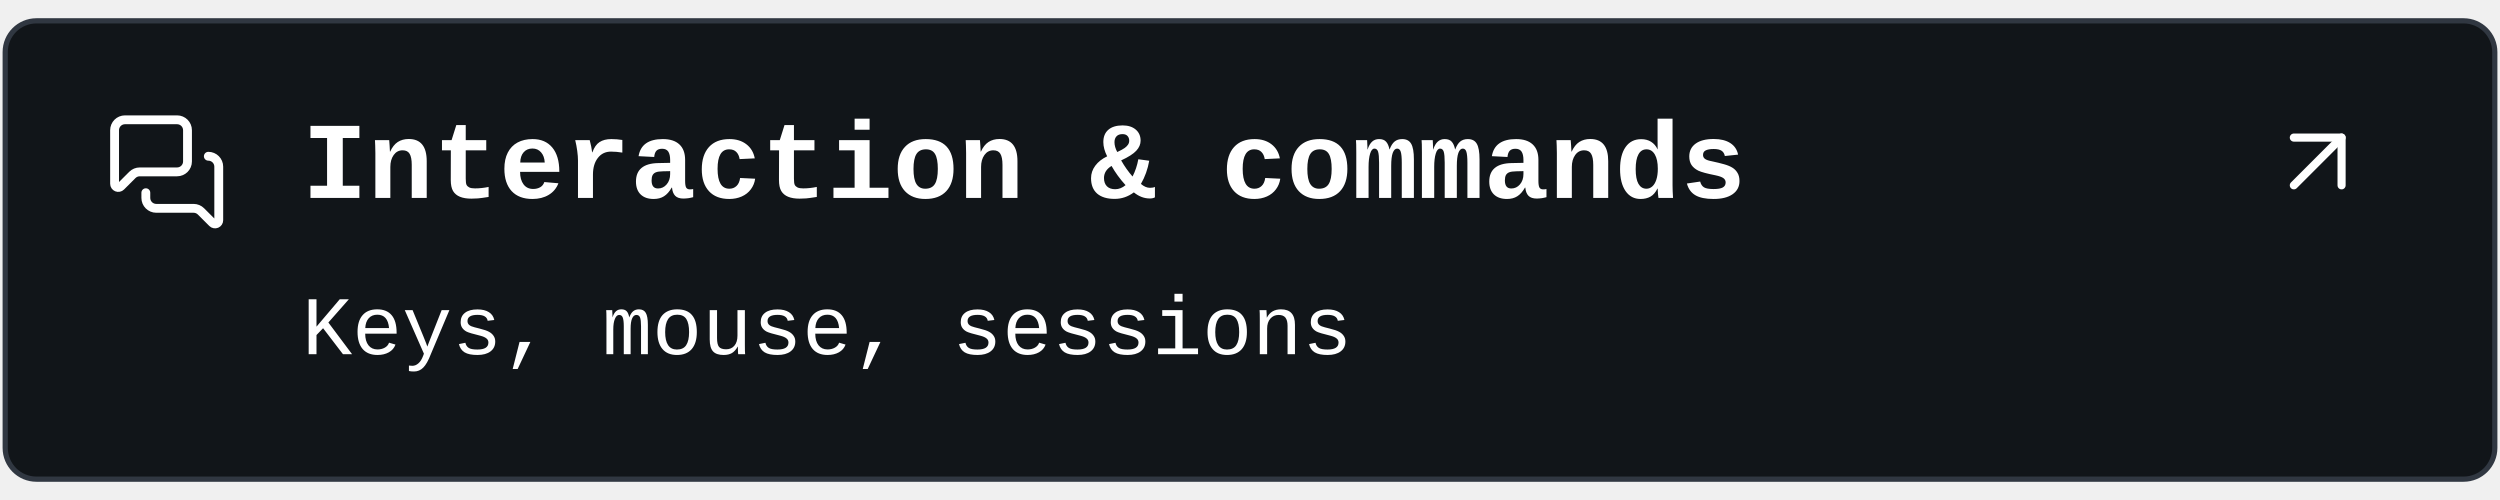
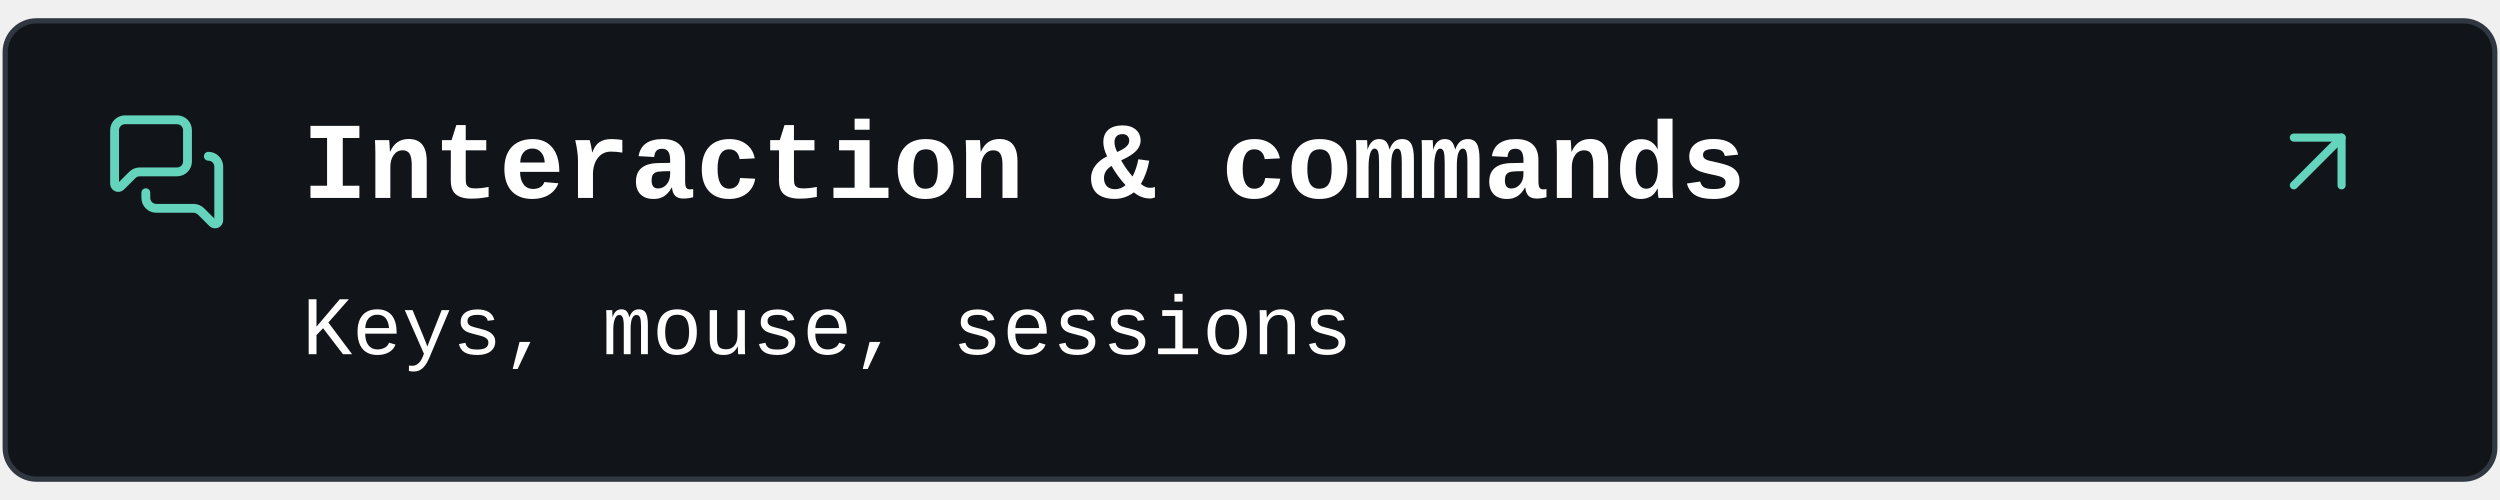
<svg xmlns="http://www.w3.org/2000/svg" width="480" height="96" viewBox="0 0 480 96" role="img" aria-labelledby="title desc">
  <style>
    text { font-family: "Cascadia Code","SFMono-Regular",Consolas,"Liberation Mono","Microsoft YaHei",monospace; letter-spacing: 0; }
    a:hover .tile { fill: #1b2028; }
    a:focus-visible .tile { stroke: #8bb6fb; stroke-width: 3; }
    
    text { fill: #ffffff; stroke: #111519; stroke-width: 1.5; paint-order: stroke fill; stroke-linejoin: round; }
    @media (prefers-color-scheme: light) {
      .tile { fill: #f5f7fa; stroke: #65717f; }
      a:hover .tile { fill: #e8edf4; }
    }

  </style>
  <a href="https://github.com/says693/dsh-TUI-693/blob/main/docs/interaction.en.md">
    <rect class="tile" x="1" y="4" width="478" height="88" rx="6" fill="#111519" stroke="#303741" />
-     <g class="outlined-icon">
-       <g transform="translate(20 21) scale(1)" fill="none" stroke="#111519" stroke-width="3.5" stroke-linecap="round" stroke-linejoin="round">
-         <path d="M16 10a2 2 0 0 1-2 2H6.828a2 2 0 0 0-1.414.586l-2.202 2.202A.71.71 0 0 1 2 14.286V4a2 2 0 0 1 2-2h10a2 2 0 0 1 2 2z" />
-         <path d="M20 9a2 2 0 0 1 2 2v10.286a.71.71 0 0 1-1.212.502l-2.202-2.202A2 2 0 0 0 17.172 19H10a2 2 0 0 1-2-2v-1" />
-       </g>
-       <g transform="translate(20 21) scale(1)" fill="none" stroke="#ffffff" stroke-width="1.7" stroke-linecap="round" stroke-linejoin="round">
-         <path d="M16 10a2 2 0 0 1-2 2H6.828a2 2 0 0 0-1.414.586l-2.202 2.202A.71.71 0 0 1 2 14.286V4a2 2 0 0 1 2-2h10a2 2 0 0 1 2 2z" />
-         <path d="M20 9a2 2 0 0 1 2 2v10.286a.71.71 0 0 1-1.212.502l-2.202-2.202A2 2 0 0 0 17.172 19H10a2 2 0 0 1-2-2v-1" />
-       </g>
+     <g transform="translate(20 21) scale(1)" fill="none" stroke="#65d4bc" stroke-width="1.7" stroke-linecap="round" stroke-linejoin="round">
+       <path d="M16 10a2 2 0 0 1-2 2H6.828a2 2 0 0 0-1.414.586l-2.202 2.202A.71.71 0 0 1 2 14.286V4a2 2 0 0 1 2-2h10a2 2 0 0 1 2 2z" />
+       <path d="M20 9a2 2 0 0 1 2 2v10.286a.71.71 0 0 1-1.212.502l-2.202-2.202A2 2 0 0 0 17.172 19H10a2 2 0 0 1-2-2v-1" />
    </g>
    <text x="58" y="38" font-size="21" fill="#edf1f6" font-weight="600">Interaction &amp; commands</text>
    <text x="58" y="68" font-size="16" fill="#aeb8c6">Keys, mouse, sessions</text>
-     <g class="outlined-icon">
-       <g transform="translate(434 20) scale(0.9166667)" fill="none" stroke="#111519" stroke-width="3.5" stroke-linecap="round" stroke-linejoin="round">
-         <path d="M7 7h10v10" />
-         <path d="M7 17 17 7" />
-       </g>
-       <g transform="translate(434 20) scale(0.9166667)" fill="none" stroke="#ffffff" stroke-width="1.7" stroke-linecap="round" stroke-linejoin="round">
-         <path d="M7 7h10v10" />
-         <path d="M7 17 17 7" />
-       </g>
+     <g transform="translate(434 20) scale(0.9166667)" fill="none" stroke="#65d4bc" stroke-width="1.7" stroke-linecap="round" stroke-linejoin="round">
+       <path d="M7 7h10v10" />
+       <path d="M7 17 17 7" />
    </g>
  </a>
</svg>
